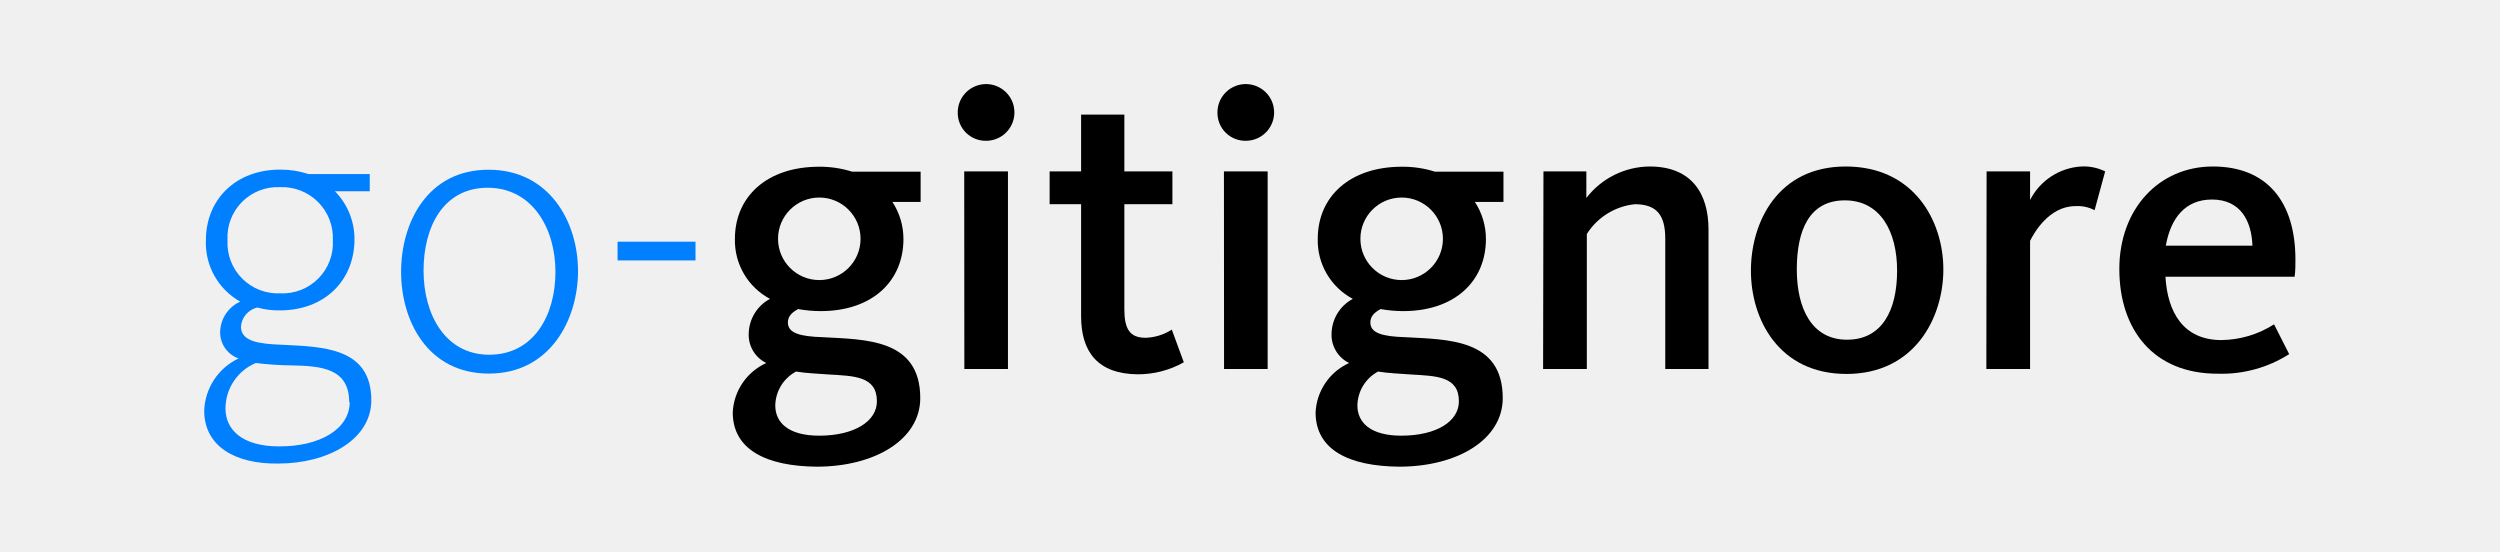
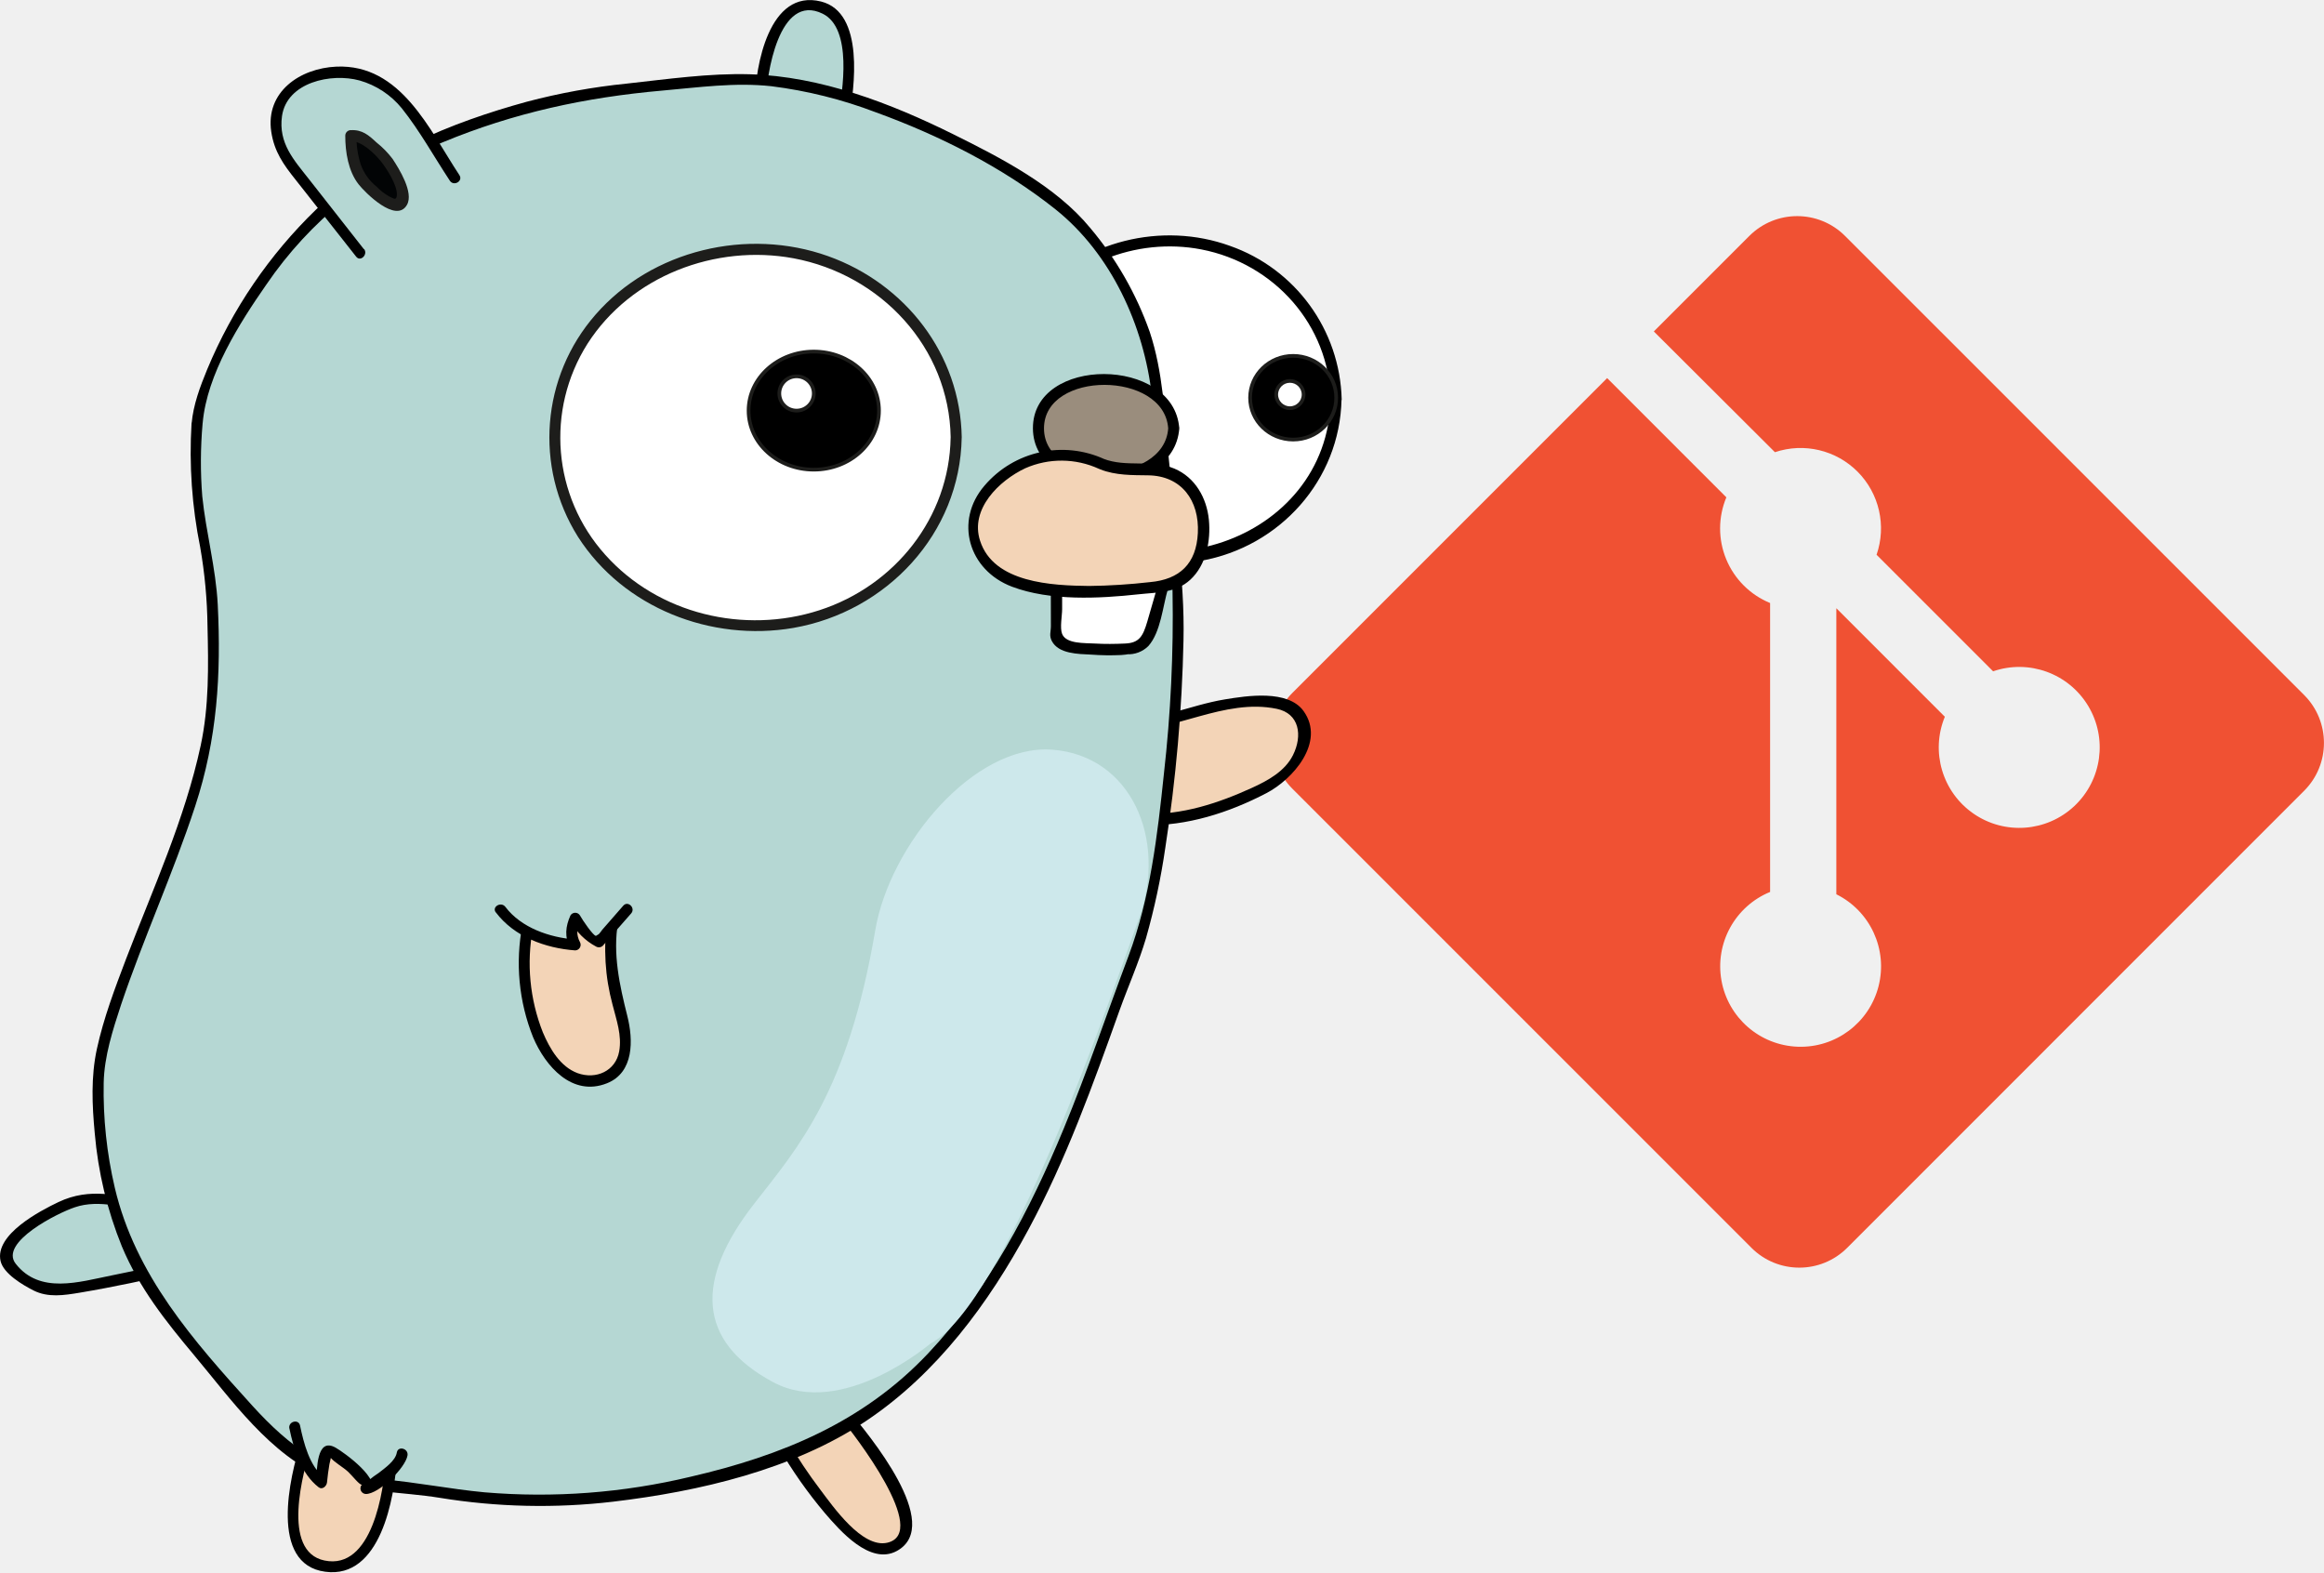
- <svg xmlns="http://www.w3.org/2000/svg" viewBox="0 0 208.12 45.91">
-   <path d="M17,34.19a5,5,0,0,1,2.86-4.35,2.3,2.3,0,0,1-1.53-2.28A2.83,2.83,0,0,1,20,25.11,5.6,5.6,0,0,1,17.14,20c0-3.37,2.45-5.88,6.19-5.88a7.38,7.38,0,0,1,2.35.37h5.1v1.43H27.88a5.67,5.67,0,0,1,1.63,4c0,3.4-2.45,5.92-6.22,5.92a6.56,6.56,0,0,1-1.87-.24,1.76,1.76,0,0,0-1.36,1.6c0,1.26,1.6,1.43,3.4,1.5,3.37.17,7.45.2,7.45,4.62,0,3.26-3.6,5.27-7.75,5.27C19.52,38.64,17,37.11,17,34.19Zm12.07-.71c0-2.86-2.41-3-4.69-3.06-1.05,0-2.28-.1-3.09-.2A4.12,4.12,0,0,0,18.77,34c0,1.8,1.43,3.16,4.45,3.16C26.62,37.18,29.11,35.72,29.11,33.48ZM27.71,20a4.23,4.23,0,0,0-4.42-4.42A4.18,4.18,0,0,0,18.94,20a4.2,4.2,0,0,0,4.39,4.42A4.19,4.19,0,0,0,27.71,20Z" fill="#0080ff" />
-   <path d="M33.39,22.63c0-4.08,2.18-8.5,7.28-8.5s7.45,4.39,7.45,8.43S45.8,31.1,40.7,31.1,33.39,26.71,33.39,22.63Zm12.85,0c0-3.64-1.94-7-5.64-7s-5.34,3.26-5.34,6.9,1.8,7,5.47,7S46.24,26.3,46.24,22.63Z" fill="#0080ff" />
-   <path d="M51.41,20.12H57.9v1.56H51.41Z" fill="#0080ff" />
-   <path d="M61,34.33a4.76,4.76,0,0,1,2.79-4.11,2.61,2.61,0,0,1-1.46-2.48,3.35,3.35,0,0,1,1.77-2.86,5.5,5.5,0,0,1-2.92-5c0-3.5,2.65-6,7-6a8.82,8.82,0,0,1,2.75.41h5.71v2.52H74.29a5.61,5.61,0,0,1,.92,3.09c0,3.47-2.55,6-6.9,6a11,11,0,0,1-1.87-.17c-.58.31-.85.65-.85,1.12,0,.88,1,1.16,2.89,1.22,3.5.2,8.13.1,8.13,5.07,0,3.43-3.74,5.71-8.63,5.71C63.82,38.81,61,37.45,61,34.33ZM73,33.41c0-2.11-1.9-2.11-4.08-2.24-.88-.07-1.84-.1-2.65-.24a3.27,3.27,0,0,0-1.73,2.82c0,1.43,1.09,2.52,3.67,2.52C71.13,36.26,73,35.07,73,33.41ZM71.64,19.88a3.43,3.43,0,1,0-6.87,0,3.43,3.43,0,0,0,6.87,0Z" />
-   <path d="M79.73,9.41a2.36,2.36,0,1,1,2.35,2.31A2.32,2.32,0,0,1,79.73,9.41Zm.54,4.86h3.64V30.72H80.28Z" />
-   <path d="M90,26.34V17H87.38V14.27H90V9.54h3.6v4.73h4V17h-4v8.74c0,1.63.44,2.38,1.77,2.38a4.28,4.28,0,0,0,2.18-.68l1,2.72a7.77,7.77,0,0,1-3.84,1C91.39,31.13,90,29.29,90,26.34Z" />
-   <path d="M101.35,9.41a2.36,2.36,0,1,1,2.35,2.31A2.32,2.32,0,0,1,101.35,9.41Zm.54,4.86h3.64V30.72H101.9Z" />
-   <path d="M109.52,34.33a4.76,4.76,0,0,1,2.79-4.11,2.61,2.61,0,0,1-1.46-2.48,3.35,3.35,0,0,1,1.77-2.86,5.5,5.5,0,0,1-2.92-5c0-3.5,2.65-6,7-6a8.82,8.82,0,0,1,2.75.41h5.71v2.52h-2.38a5.61,5.61,0,0,1,.92,3.09c0,3.47-2.55,6-6.9,6a11,11,0,0,1-1.87-.17c-.58.31-.85.65-.85,1.12,0,.88,1,1.16,2.89,1.22,3.5.2,8.13.1,8.13,5.07,0,3.43-3.74,5.71-8.63,5.71C112.3,38.81,109.52,37.45,109.52,34.33Zm11.93-.92c0-2.11-1.9-2.11-4.08-2.24-.88-.07-1.84-.1-2.65-.24A3.27,3.27,0,0,0,113,33.75c0,1.43,1.09,2.52,3.67,2.52C119.61,36.26,121.45,35.07,121.45,33.41Zm-1.33-13.53a3.43,3.43,0,1,0-6.87,0,3.43,3.43,0,0,0,6.87,0Z" />
-   <path d="M128.49,14.27h3.57v2.21a6.72,6.72,0,0,1,5.27-2.62c3.54,0,4.9,2.31,4.9,5.24V30.72h-3.6V19.84C138.62,18,138,17,136.1,17a5.38,5.38,0,0,0-4,2.48V30.72h-3.64Z" />
-   <path d="M145.76,22.53c0-4,2.21-8.67,7.89-8.67s8.13,4.52,8.13,8.57-2.41,8.7-8.06,8.7S145.76,26.57,145.76,22.53Zm12.17,0c0-3.26-1.39-5.85-4.35-5.85s-4,2.48-4,5.75,1.26,5.85,4.18,5.85S157.93,25.83,157.93,22.53Z" />
-   <path d="M165.38,14.27H169v2.38a5.12,5.12,0,0,1,4.25-2.79,4,4,0,0,1,2,.41l-.88,3.23a3,3,0,0,0-1.6-.34c-2.21,0-3.47,2.28-3.77,2.89V30.72h-3.64Z" />
-   <path d="M176.43,22.39c0-5,3.3-8.53,7.79-8.53s6.87,2.92,6.87,7.75c0,.44,0,1-.07,1.43H180.27c.17,2.92,1.46,5.27,4.66,5.27A8.32,8.32,0,0,0,189.31,27l1.26,2.48a10.46,10.46,0,0,1-5.92,1.63C179.28,31.13,176.43,27.46,176.43,22.39Zm11.08-1.94c-.07-2.07-1-3.84-3.37-3.84-2.21,0-3.43,1.53-3.84,3.84Z" />
+ <svg xmlns="http://www.w3.org/2000/svg" viewBox="0 0 535.46 362.27">
+   <path d="M562.52,278.95,456.74,173.18a15.6,15.6,0,0,0-22.06,0l-22,22L440.58,223A18.53,18.53,0,0,1,464,246.63l26.85,26.85a18.54,18.54,0,1,1-11.12,10.47l-25-25v65.9a18.53,18.53,0,1,1-15.26-.54V257.75a18.57,18.57,0,0,1-10.08-24.35l-27.47-27.47L329.4,278.46a15.61,15.61,0,0,0,0,22.07L435.17,406.3a15.6,15.6,0,0,0,22.06,0L562.52,301A15.61,15.61,0,0,0,562.52,278.95Z" transform="translate(-31.63 -118.82)" fill="#f05133" />
+   <path d="M295.26,307.64s9.78.35,18.27-3.22,20.1-6.81,18.18-19.19c-1.18-7.61-19.48-3.7-19.48-3.7s-13.4,4.95-22.3,4.44" transform="translate(-31.63 -118.82)" fill="#f3d4b7" />
+   <path d="M295.26,308.92c9.8.27,19.53-2.87,28.16-7.37,6-3.11,13.71-11.73,8.56-18.91-3.6-5-13.05-3.53-18.18-2.68-8.12,1.35-15.36,5-23.87,4.74-1.64,0-1.64,2.5,0,2.55,12.11.35,23.71-7.63,35.86-5.13,5.24,1.08,6,6.16,3.75,10.67-1.86,3.73-5.81,5.88-9.45,7.54-7.87,3.59-16.07,6.27-24.83,6a1.28,1.28,0,0,0,0,2.55Z" transform="translate(-31.63 -118.82)" />
+   <path d="M206.8,142.3S207,120,218.91,120.2s7,25.92,7,25.92" transform="translate(-31.63 -118.82)" fill="#b5d7d3" />
+   <path d="M208.08,142.3c.09-6.08,3-25.29,13.1-20.32,6.89,3.39,4.65,17.74,3.52,23.81-.3,1.6,2.16,2.29,2.46.68,1.38-7.4,3.73-24.77-6.35-27.3-12-3-15.16,14.92-15.28,23.14a1.28,1.28,0,0,0,2.55,0Z" transform="translate(-31.63 -118.82)" />
+   <path d="M212.07,451.56s16.79,29,25.82,23.32-11.64-30.16-11.64-30.16" transform="translate(-31.63 -118.82)" fill="#f3d4b7" />
+   <path d="M211,452.2a105.09,105.09,0,0,0,10.67,15.2c3.44,4,10.43,12.13,16.62,8.73,10.88-6-6.59-26.93-11.11-32.31-1.06-1.26-2.85.55-1.8,1.8,3.07,3.65,20.58,26.31,10.7,28.62-5.83,1.36-12.57-8.42-15.47-12.25a111.31,111.31,0,0,1-7.4-11.08,1.28,1.28,0,0,0-2.2,1.29Z" transform="translate(-31.63 -118.82)" />
+   <path d="M66.55,396.66c-11.26-1.28-11.26-2.76-17-1.28S28.3,406.43,34.25,410.9s6.59,6,14.45,4.68,24.22-4.89,24.22-4.89" transform="translate(-31.63 -118.82)" fill="#b5d7d3" />
+   <path d="M66.55,395.38c-7.82-.94-14-3.15-21.47.39-4.19,2-14.71,7.47-13.32,13.57.67,2.93,5.13,5.53,7.56,6.77,3.38,1.72,7.06,1.13,10.67.53,7.81-1.3,15.56-3,23.28-4.73,1.6-.35.92-2.81-.68-2.46q-7.62,1.68-15.28,3.22c-7.41,1.48-16.52,4.4-22.07-2.71-3.83-4.91,9.7-11.7,13.64-13,5.72-1.95,11.88.31,17.67,1,1.63.2,1.61-2.36,0-2.55Z" transform="translate(-31.63 -118.82)" />
+   <ellipse cx="269.36" cy="92.04" rx="38.51" ry="36.55" fill="#fff" />
+   <path d="M338.21,210.85c-.64,33-43.78,46.86-65.39,23.08a34.26,34.26,0,0,1-3.76-41.25c8.24-13,24.38-19.28,39.34-16.4,16.76,3.23,29.48,17.38,29.81,34.57a1.28,1.28,0,0,0,2.55,0A38.51,38.51,0,0,0,315,175.46c-15.58-5.64-34.07-1.2-44.89,11.49a36.78,36.78,0,0,0-3.29,43.36c8.74,13.79,25.62,20.54,41.53,17.71,18.17-3.23,32-18.61,32.37-37.16A1.28,1.28,0,0,0,338.21,210.85Z" transform="translate(-31.63 -118.82)" />
+   <ellipse cx="297.95" cy="91.63" rx="9.92" ry="9.64" stroke="#1d1d1b" stroke-miterlimit="10" stroke-width="0.85" />
+   <ellipse cx="297.2" cy="90.9" rx="3.15" ry="3.14" fill="#fff" stroke="#1d1d1b" stroke-miterlimit="10" stroke-width="0.85" />
+   <path d="M77.06,216.25c.77-11.06,18.7-49.3,49.3-62.9s42.5-13.6,72.25-16.15,74.8,23.8,83.3,34.85,14.45,21.08,16.15,36,1.7,21.76,4.25,37.06-.85,74-10.2,96c-6.18,14.61-15.71,50.78-36.44,79-10.62,14.47-24.19,26.85-41.76,33.19-51.85,18.7-82.46,8-90.1,7.65-22-.88-26.58-7.2-51.85-37.4-15.29-18.27-17.73-40.15-17.73-55.46,0-18.59,25.5-62.69,26.35-88.19C82.09,234.64,75,246.28,77.06,216.25Z" transform="translate(-31.63 -118.82)" fill="#b5d7d3" />
+   <path d="M78.33,216.25c1-11.23,8.44-22.92,14.69-31.9a90,90,0,0,1,40.55-32.72c16.49-6.84,33-10.39,50.76-11.95,8.28-.73,16.66-1.91,25-1a103.65,103.65,0,0,1,24.06,6c14.58,5.29,29.25,12.66,41.43,22.37,12.85,10.26,20.39,26.87,22.2,42.91,1,8.92,1.57,17.89,2.77,26.8.83,6.19,1.87,12.18,2,18.42a322.06,322.06,0,0,1-2,42c-1.46,13.95-3.16,28.63-8.13,41.84s-9.52,26.7-14.93,39.79c-7.71,18.64-17.33,37.05-31.27,51.83-14.94,15.84-33.75,23.55-54.66,28.39a149.52,149.52,0,0,1-47.53,3.6c-7.93-.74-15.69-2.33-23.62-3-12.83-1.11-21.36-7.6-29.83-16.9-13.6-15-27-30.11-31.74-50.27a97.94,97.94,0,0,1-2.56-24.16c.13-6.15,2.1-12.2,4-18,5.21-15.43,12-30.27,17.08-45.75s6-30.3,5.2-46.41c-.44-8.53-2.71-16.62-3.57-25a100.35,100.35,0,0,1,.08-16.75c.11-1.64-2.44-1.63-2.55,0a110.31,110.31,0,0,0,2,28.52,113.34,113.34,0,0,1,1.68,18.14c.22,9.17.37,18.52-1.57,27.53-3.66,17-11,33-17.18,49.13-2.58,6.79-5.19,13.67-6.74,20.78-1.39,6.41-1.1,12.91-.49,19.41a89.85,89.85,0,0,0,6.25,26.08c4,9.56,10.09,17.24,16.68,25.1,8.5,10.15,17.48,23,30.19,28.28,8.2,3.38,17.68,3.13,26.38,4.54a143.83,143.83,0,0,0,39.91.89c19.85-2.35,41.57-7.38,58.37-18.64,16.25-10.88,28.21-27.07,37.37-44.11,8.66-16.08,14.82-33.23,20.94-50.38,2-5.57,4.43-11,6.12-16.68a160.05,160.05,0,0,0,4.46-20.9,360.76,360.76,0,0,0,4.18-47.72c.33-14.45-2.12-28.12-3.45-42.48-.89-9.56-1.27-19.4-4.32-28.58a76.71,76.71,0,0,0-13.75-24c-7.9-9.61-20.61-16.14-31.52-21.55-14.45-7.16-30.56-13.35-46.86-13.82-9.37-.27-19.06,1.13-28.37,2.15a148.09,148.09,0,0,0-23,4.17c-17.59,4.82-35.26,12.06-48.57,24.83a110,110,0,0,0-25.1,36.84c-1.65,4-3.21,8.16-3.59,12.49C75.64,217.88,78.19,217.87,78.33,216.25Z" transform="translate(-31.63 -118.82)" />
+   <path d="M102.25,451.27s-8.92,27,4.67,28.48,14.87-24.86,14.87-24.86" transform="translate(-31.63 -118.82)" fill="#f3d4b7" />
+   <path d="M101,450.93c-2.65,8.11-7.39,28.29,5.57,30,12.71,1.72,16-17,16.49-26.09.09-1.64-2.46-1.64-2.55,0-.39,7.51-3.17,25.78-14.12,23.5-10-2.08-5-20.3-2.93-26.77.51-1.56-2-2.23-2.46-.68Z" transform="translate(-31.63 -118.82)" />
+   <path d="M99.54,447.58s2,10.09,6.16,12.79c0,0,.75-7.23,1.46-7.51s10.34,7.65,8.92,8.78,8.23-5,8.23-7.82" transform="translate(-31.63 -118.82)" fill="#b5d7d3" />
+   <path d="M98.31,447.92c1,4.83,2.7,10.43,6.74,13.55.85.66,1.83-.27,1.92-1.1.15-1.41.31-2.83.56-4.22.12-.65.34-1.32.41-2,0-.23-1.12-.65-.25.39,1.08,1.28,2.93,2.23,4.18,3.39.87.81,2.78,3.26,3.16,2.91a1.29,1.29,0,0,0,.9,2.18c3,0,9.11-6,9.59-8.88.27-1.61-2.18-2.29-2.46-.68-.33,1.94-2.75,3.58-4.18,4.71a23,23,0,0,0-2.24,1.65c-.32.32-1.59.67-.71.66l.9,2.18c3.08-2.77-5.94-9.22-7.86-10.31-4.5-2.55-4.25,5.09-4.56,8l1.92-1.1c-3.39-2.62-4.73-8-5.57-12-.33-1.61-2.79-.93-2.46.68Z" transform="translate(-31.63 -118.82)" />
+   <path d="M209.72,437.23c-17.57-9.45-18-23.59-4.25-41.18,10.09-12.93,21.53-25.78,27.82-62.9,3.34-19.73,22.8-43,40.84-41.61s26.53,20.54,19.92,38.89-30.69,88.81-48,97.9C246,428.33,225.7,445.82,209.72,437.23Z" transform="translate(-31.63 -118.82)" fill="#cde8eb" />
+   <ellipse cx="174.02" cy="100.83" rx="46.3" ry="43.35" fill="#fff" />
+   <path d="M250.66,219.65c-.3,18.42-12.83,34.11-30.21,39.75s-37.2.87-49.37-12.77A40.4,40.4,0,0,1,167,198c10-15.61,29.48-23,47.47-19.67,20.09,3.76,35.87,20.52,36.2,41.27a1.28,1.28,0,0,0,2.55,0c-.31-19.12-12.94-35.39-30.8-41.77-18.54-6.62-40.55-1.47-53.57,13.47a43,43,0,0,0-4.06,51.18c10.49,16.4,30.71,24.27,49.66,21,21.5-3.75,38.4-21.76,38.76-43.85A1.28,1.28,0,0,0,250.66,219.65Z" transform="translate(-31.63 -118.82)" fill="#1d1d1b" />
+   <ellipse cx="187.5" cy="94.6" rx="15.02" ry="13.6" stroke="#1d1d1b" stroke-miterlimit="10" stroke-width="0.85" />
+   <ellipse cx="183.53" cy="90.65" rx="3.97" ry="3.95" fill="#fff" stroke="#1d1d1b" stroke-miterlimit="10" stroke-width="0.85" />
+   <path d="M114.58,177.15,97.86,155.9S89.5,142.38,102.53,137s22,5,22.67,6,11.19,16.86,11.19,16.86" transform="translate(-31.63 -118.82)" fill="#b5d7d3" />
+   <path d="M115.48,176.24,102.74,160c-3.38-4.3-7-8.2-6.14-14.42,1.13-7.85,11.39-10,17.88-8.22a19.38,19.38,0,0,1,9.72,6.4c4.12,5.16,7.44,11.19,11.08,16.7.9,1.36,3.11.09,2.2-1.29-6.88-10.41-13.48-25.64-28.35-25-8.44.38-16.37,5.84-15,15,.68,4.57,2.82,7.57,5.56,11l14,17.78c1,1.29,2.81-.53,1.8-1.8Z" transform="translate(-31.63 -118.82)" />
+   <path d="M112.45,150.09s-.09,7.65,3.36,11.05,6.56,5.81,8.26,4.53-3-10.63-5-11.76S115.85,149.66,112.45,150.09Z" transform="translate(-31.63 -118.82)" fill="#020405" />
+   <path d="M111.18,150.09c0,3.77.69,8.15,3.06,11.18,1.47,1.88,8.67,9.15,11.16,4.74,1.61-2.85-1.84-8.34-3.33-10.6a21,21,0,0,0-3.68-3.76c-1.81-1.69-3.32-3-5.93-2.84-1.63.07-1.64,2.62,0,2.55,2.42-.11,5.43,2.76,6.94,4.64,1.35,1.69,3.83,5.55,3.67,7.78-.1,1.33-.71.78-1.82.27a12.49,12.49,0,0,1-2.84-2.22,11.6,11.6,0,0,1-3.65-5.07,20.8,20.8,0,0,1-1-6.68A1.28,1.28,0,0,0,111.18,150.09Z" transform="translate(-31.63 -118.82)" fill="#1d1d1b" />
+   <ellipse cx="254.86" cy="98.69" rx="15.58" ry="11.21" fill="#9a8d7d" />
+   <path d="M300.79,217.51c-.94,13.32-28.62,13.4-28.62,0s27.68-13.32,28.62,0c.11,1.63,2.67,1.64,2.55,0-1.17-16.6-33.8-16.77-33.72,0s32.55,16.6,33.72,0C303.46,215.87,300.91,215.88,300.79,217.51Z" transform="translate(-31.63 -118.82)" />
+   <path d="M275,243.93v21s-1.17,2.93,7,3.34,9.14,0,9.14,0,4.22,1.39,5.86-5.43,5.86-19.64,5.86-19.64Z" transform="translate(-31.63 -118.82)" fill="#fff" />
+   <path d="M273.76,243.93c0,6.36-.05,12.73,0,19.1,0,1.42-.44,2.19.21,3.46,1.54,3,6.15,3,9,3.14a58.19,58.19,0,0,0,7,.1c.24,0,2-.19,1.25-.18a6.55,6.55,0,0,0,5-1.89c2.87-3.23,3.31-9.18,4.52-13.2q1.64-5.47,3.42-10.9a1.28,1.28,0,0,0-1.23-1.61l-27.88.7a1.28,1.28,0,0,0,0,2.55l27.88-.7-1.23-1.61c-2.08,6.34-3.89,12.73-5.73,19.14-1,3.38-1.85,4.91-5.1,5.05-2.34.11-4.67.14-7,0s-6.58.12-7.52-2.21c-.56-1.38,0-4.22,0-5.69V243.93A1.28,1.28,0,0,0,273.76,243.93Z" transform="translate(-31.63 -118.82)" />
+   <path d="M285.51,225.73s-7.14-3.36-14.51-1.52-16,9.49-15.3,16.86,8.22,12.33,12.75,12.47c1.71.05,5.72,1.56,15.08,1.56,8.37,0,9.78-.79,14.73-1,6.35-.26,10.85-5.1,10.71-14s-6.23-13.46-12.75-13A25.92,25.92,0,0,1,285.51,225.73Z" transform="translate(-31.63 -118.82)" fill="#f3d4b7" />
+   <path d="M286.15,224.63a23.46,23.46,0,0,0-27.69,6.08c-7,8.13-3.69,19.49,6.35,23.28,8.8,3.32,20.05,2.74,29.14,1.75,4.24-.47,8.56-.26,11.92-3.35,3.7-3.41,4.76-9,4.29-13.84-.5-5-3.14-9.74-7.95-11.77-5.18-2.19-11.05-.2-16.36-2.27-1.53-.6-2.19,1.87-.68,2.46,3.54,1.39,7.32,1.31,11,1.36,7.69.1,11.82,5.82,11.45,13.29-.34,7.08-4.2,10.7-11,11.31a137.25,137.25,0,0,1-14.05.89c-8.49-.1-22-.66-25.13-10.43-2.36-7.28,4.36-13.83,10.41-16.69a20.71,20.71,0,0,1,17,.14C286.35,227.5,287.65,225.3,286.15,224.63Z" transform="translate(-31.63 -118.82)" />
+   <path d="M153.27,332.27a51.57,51.57,0,0,0,0,17.11c1.66,8.28,6.62,20.42,16.56,18.21s4.42-16.83,4.42-16.83-3-11.87-1.38-19.87" transform="translate(-31.63 -118.82)" fill="#f3d4b7" />
+   <path d="M152,331.93a46,46,0,0,0,2.46,25.87c2.82,6.67,9,13.77,17,10.6,6.27-2.48,6.1-10,4.71-15.5-1.78-7.09-3.4-14.31-2.13-21.67.28-1.61-2.18-2.29-2.46-.68a48.58,48.58,0,0,0,1.18,19.72c.89,3.54,2.2,7.07,1.53,10.79-.82,4.52-5.34,6.53-9.58,5-4-1.48-6.4-5.62-8-9.39a43.3,43.3,0,0,1-2.29-24c.29-1.6-2.17-2.29-2.46-.68Z" transform="translate(-31.63 -118.82)" />
+   <path d="M147,328.4c5,7.37,17.19,8.15,17.19,8.15a6,6,0,0,1,0-6.16,12.66,12.66,0,0,0,5.48,5.45l6.52-7.44" transform="translate(-31.63 -118.82)" fill="#b5d7d3" />
+   <path d="M145.86,329c4.25,5.64,11.4,8.27,18.29,8.78a1.29,1.29,0,0,0,1.1-1.92,5.13,5.13,0,0,1,0-4.87h-2.2a14.31,14.31,0,0,0,5.93,5.91,1.3,1.3,0,0,0,1.55-.2l6.52-7.44c1.08-1.23-.72-3-1.8-1.8L170.41,333c-.27.31-.65,1-1,1.15-1.32.73.08.32-.51.27s-3-3.51-3.64-4.69a1.28,1.28,0,0,0-2.2,0c-1.12,2.5-1.43,5,0,7.45l1.1-1.92c-5.88-.43-12.46-2.69-16.09-7.51-1-1.3-3.19,0-2.2,1.29Z" transform="translate(-31.63 -118.82)" />
</svg>
